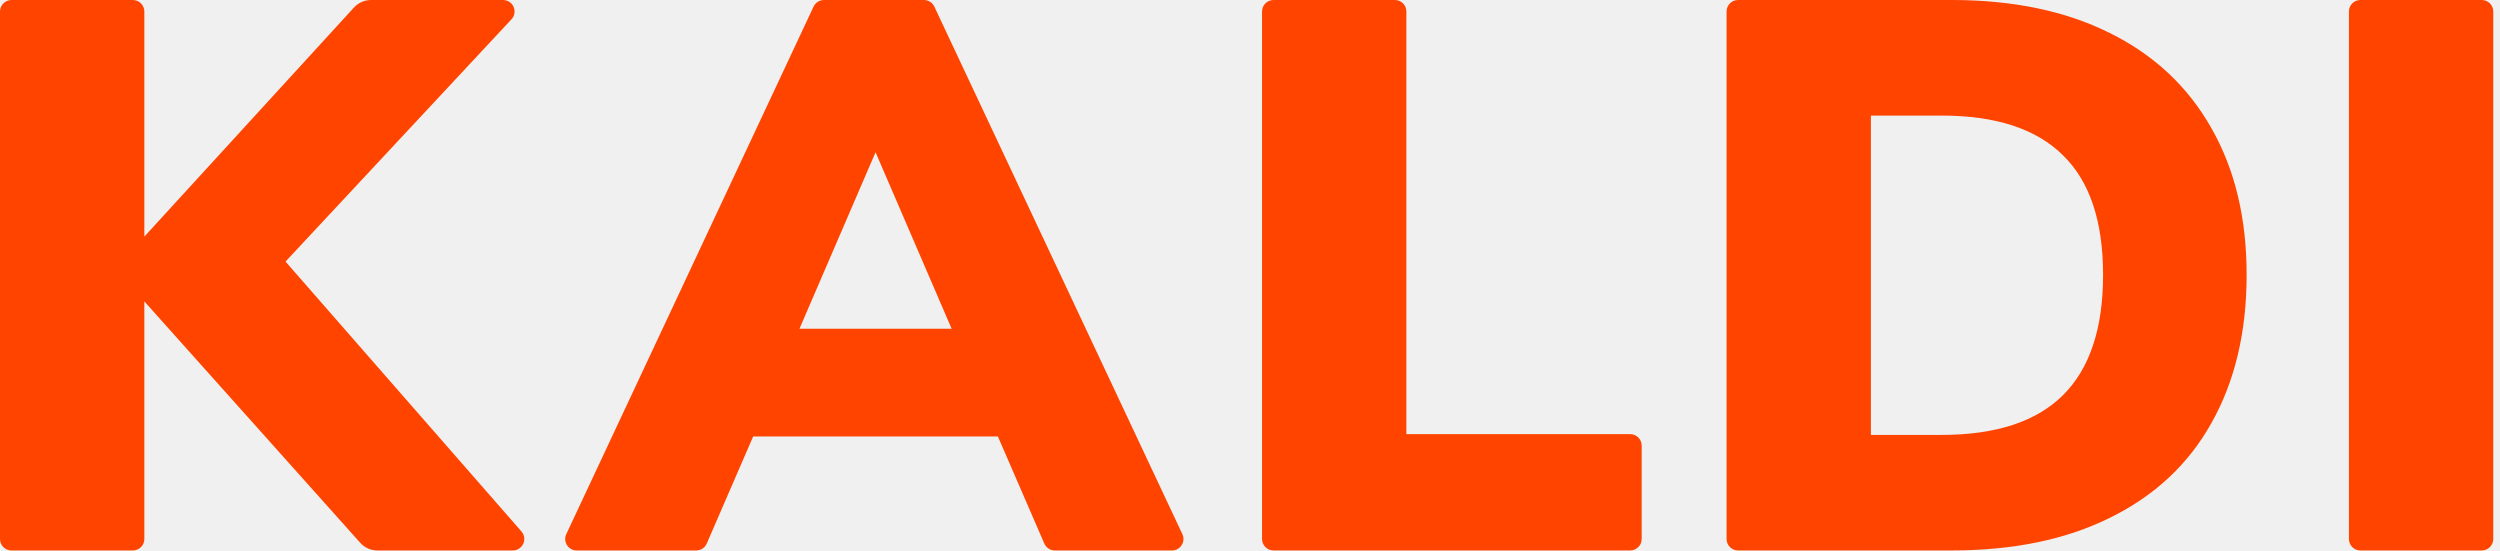
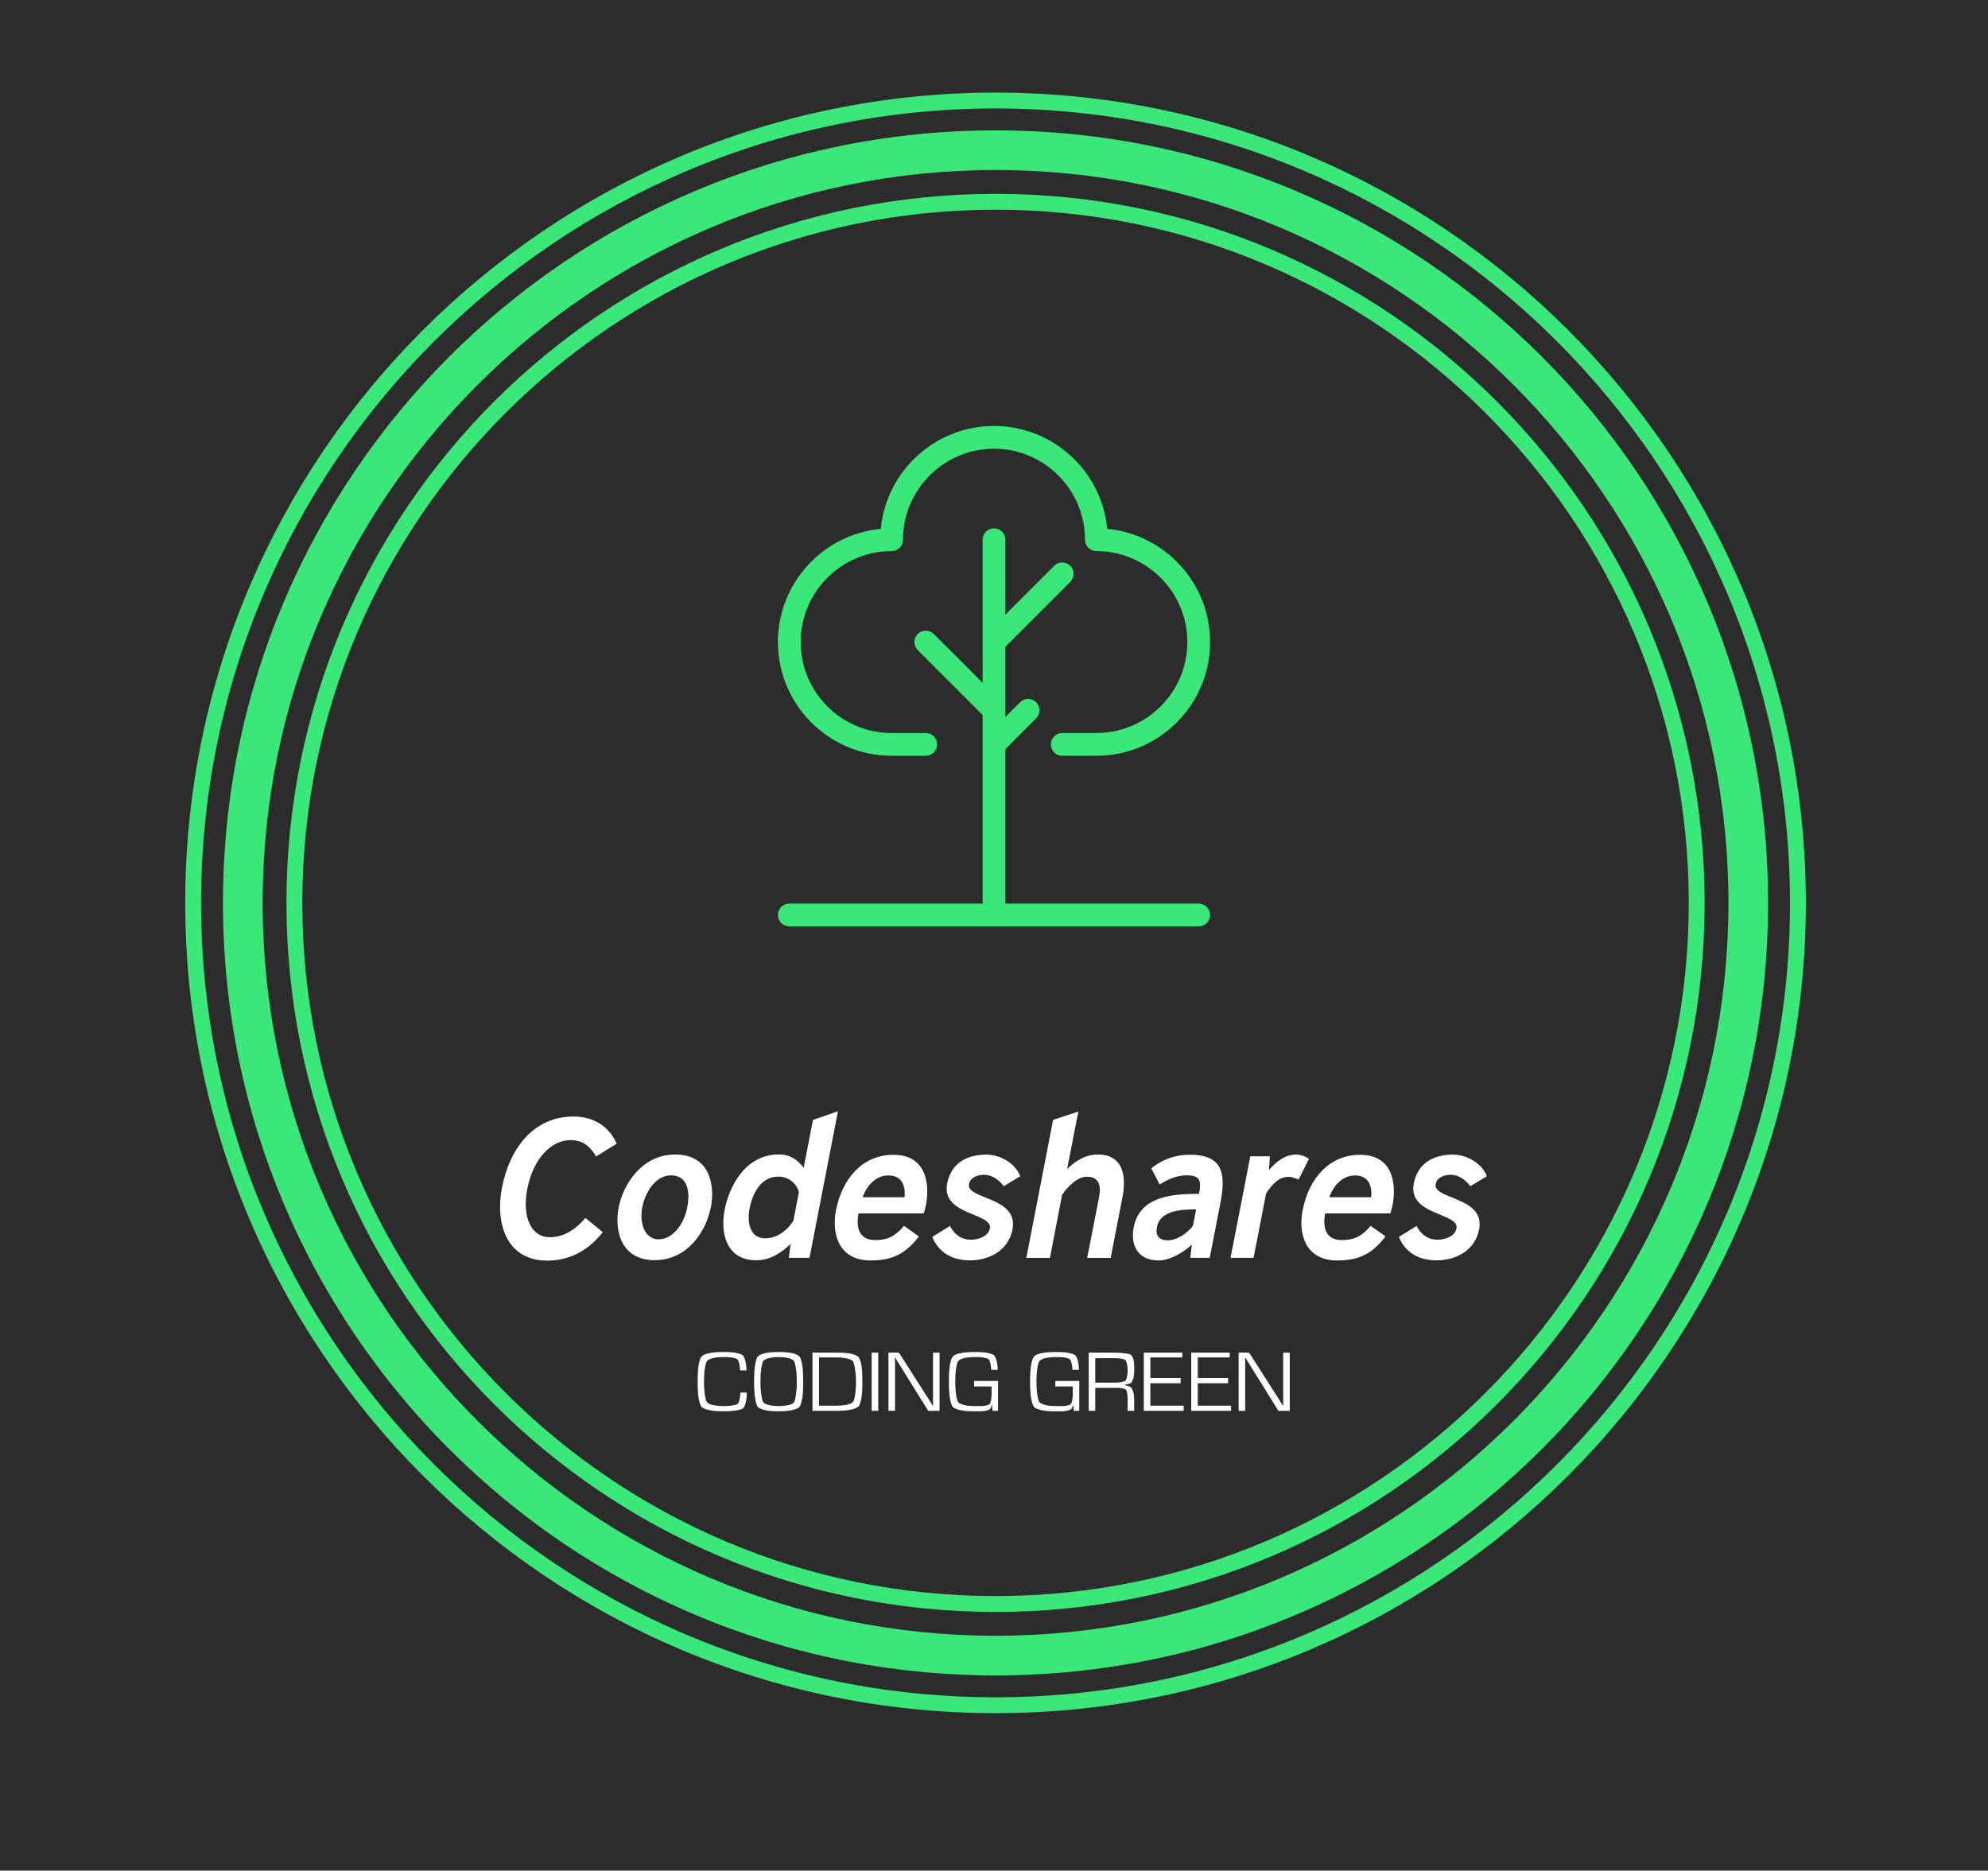
- <svg xmlns="http://www.w3.org/2000/svg" xmlns:xlink="http://www.w3.org/1999/xlink" viewBox="0 0 109 24">
-   <g transform="translate(-1470)">
-     <g style="mix-blend-mode:normal" transform="translate(1470)" fill="#f40">
-       <use xlink:href="#b" style="mix-blend-mode:normal" />
-       <use xlink:href="#c" style="mix-blend-mode:normal" />
-       <use xlink:href="#d" style="mix-blend-mode:normal" />
-       <use xlink:href="#e" style="mix-blend-mode:normal" />
-       <use xlink:href="#f" style="mix-blend-mode:normal" />
+ <svg xmlns="http://www.w3.org/2000/svg" version="1.1" width="3198.675" height="3009.934">
+   <rect fill="#2c2c2c" width="3198.675" height="3009.934" />
+   <g transform="scale(9.933775) translate(10, 10)">
+     <defs id="SvgjsDefs1291" />
+     <g id="SvgjsG1292" featureKey="root" fill="#2c2c2c" />
+     <g id="SvgjsG1293" featureKey="container1" fill="#39e879" transform="matrix(1.284561,0,0,1.284561,20,5)">
+       <defs />
+       <g>
+         <path d="M102.174,199.588c53.8,0,97.413-43.613,97.413-97.413S155.974,4.762,102.174,4.762S4.761,48.375,4.761,102.175    S48.375,199.588,102.174,199.588z M102.174,9.762c50.957,0,92.413,41.457,92.413,92.413s-41.456,92.413-92.413,92.413    c-50.957,0-92.413-41.457-92.413-92.413S51.218,9.762,102.174,9.762z" />
+         <path d="M102.174,191.585c49.38,0,89.41-40.03,89.41-89.41s-40.03-89.41-89.41-89.41c-49.38,0-89.41,40.03-89.41,89.41    S52.794,191.585,102.174,191.585z M102.174,14.765c48.198,0,87.41,39.212,87.41,87.41s-39.212,87.41-87.41,87.41    c-48.198,0-87.41-39.212-87.41-87.41S53.976,14.765,102.174,14.765z" />
+         <path d="M102.174,204.35c56.339,0,102.174-45.835,102.174-102.175S158.513,0,102.174,0C45.835,0,0,45.835,0,102.175    S45.835,204.35,102.174,204.35z M102.174,2c55.236,0,100.174,44.938,100.174,100.175S157.411,202.35,102.174,202.35    C46.938,202.35,2,157.411,2,102.175S46.938,2,102.174,2z" />
+       </g>
+     </g>
+     <g id="SvgjsG1294" featureKey="symbol1" fill="#39e879" transform="matrix(0.9210526,0,0,0.9210526,106.7895,55.31579)">
+       <g>
+         <g>
+           <path d="M84,88H50V60.828l5.414-5.414c0.781-0.781,0.781-2.047,0-2.828c-0.78-0.781-2.048-0.781-2.828,0L50,55.172V42.828    l11.414-11.414c0.781-0.781,0.781-2.047,0-2.828c-0.78-0.781-2.048-0.781-2.828,0L50,37.172V24c0-1.104-0.896-2-2-2s-2,0.896-2,2    v25.172l-8.586-8.586c-0.78-0.781-2.048-0.781-2.828,0c-0.781,0.781-0.781,2.047,0,2.828L46,54.828V88H12c-1.104,0-2,0.896-2,2    s0.896,2,2,2h72c1.104,0,2-0.896,2-2S85.104,88,84,88z" />
+           <path d="M30,62h6c1.104,0,2-0.896,2-2s-0.896-2-2-2h-6c-8.822,0-16-7.178-16-16s7.178-16,16-16c1.104,0,2-0.896,2-2    c0-8.822,7.178-16,16-16s16,7.178,16,16c0,1.104,0.896,2,2,2c8.822,0,16,7.178,16,16s-7.178,16-16,16h-6c-1.104,0-2,0.896-2,2    s0.896,2,2,2h6c11.028,0,20-8.972,20-20c0-10.384-7.955-18.945-18.091-19.91C66.945,11.955,58.384,4,48,4    s-18.945,7.955-19.91,18.09C17.955,23.055,10,31.616,10,42C10,53.028,18.972,62,30,62z" />
+         </g>
+       </g>
+     </g>
+     <g id="SvgjsG1295" featureKey="text1" fill="#ffffff" transform="matrix(1.540793,0,0,1.540793,67.52192,157.3906)">
+       <path d="M2.461 16.191 c0.752 -3.887 3.164 -7.451 7.519 -7.451 c1.475 0 3.496 0.527 4.541 2.852 l-2.178 1.348 c-0.869 -1.533 -1.904 -1.719 -2.695 -1.719 c-2.061 0 -3.936 2.031 -4.531 5.127 c-0.586 3.018 0.459 5.078 2.334 5.078 c1.065 0 2.363 -0.371 3.779 -2.022 l1.826 1.494 c-1.865 2.373 -4.062 2.988 -5.83 2.988 c-4.375 0 -5.488 -4.014 -4.766 -7.695 z M20.234 14.922 c-1.582 0 -2.705 1.69 -3.027 3.35 c-0.342 1.787 0.322 3.379 1.709 3.379 c1.484 0 2.666 -1.562 3.018 -3.359 c0.361 -1.865 -0.078 -3.369 -1.699 -3.369 z M18.506 23.838 c-3.506 0 -4.268 -3.057 -3.779 -5.557 c0.43 -2.236 2.324 -5.547 5.938 -5.547 c3.711 0 4.189 3.301 3.75 5.537 c-0.498 2.559 -2.461 5.566 -5.908 5.566 z M34.785 23.594 l-2.178 0 l0.186 -1.445 c-1.152 1.074 -2.256 1.699 -3.613 1.699 c-3.184 0 -3.779 -2.91 -3.32 -5.283 c0.488 -2.519 2.188 -5.84 5.723 -5.84 c1.152 0 1.924 0.537 2.588 1.406 l0.977 -5.029 l2.627 -0.918 z M33.086 19.717 l0.586 -3.037 c-0.293 -0.957 -1.084 -1.621 -2.178 -1.621 c-1.797 0 -2.686 1.699 -3.008 3.33 c-0.293 1.514 0.039 3.154 1.641 3.154 c1.191 0 2.266 -0.762 2.959 -1.826 z M46.797 18.926 l-6.865 0 c-0.322 1.768 0.273 2.803 1.748 2.803 c1.025 0 1.963 -0.195 3.037 -1.494 l1.572 1.113 c-1.484 1.914 -2.871 2.519 -5.117 2.519 c-3.34 0 -4.082 -2.852 -3.603 -5.273 c0.654 -3.33 2.783 -5.83 6.035 -5.83 c3.34 0 3.887 2.842 3.408 5.361 c-0.029 0.156 -0.068 0.254 -0.215 0.801 z M40.371 17.227 l4.404 0 c0.127 -1.328 -0.352 -2.295 -1.719 -2.295 c-1.27 0 -2.246 1.045 -2.686 2.295 z M47.686 21.396 l1.865 -1.152 c0.391 0.791 1.113 1.445 2.197 1.445 c0.742 0 1.816 -0.312 1.992 -1.172 c0.352 -1.68 -5.146 -1.348 -4.482 -4.746 c0.41 -2.109 2.041 -3.027 4.111 -3.027 c1.426 0 3.018 0.859 3.574 2.266 l-1.738 1.055 c-0.518 -0.693 -1.26 -1.201 -2.061 -1.201 c-0.664 0 -1.445 0.254 -1.592 0.967 c-0.342 1.641 5.244 1.299 4.57 4.785 c-0.42 2.168 -2.393 3.242 -4.473 3.242 c-1.758 0 -3.232 -0.723 -3.965 -2.461 z M63.975 23.604 l1.25 -6.396 c0.225 -1.133 0.039 -2.139 -1.26 -2.139 c-1.055 0 -2.022 1.035 -2.627 1.895 l-1.279 6.641 l-2.481 0 l2.812 -14.512 l2.656 -0.879 l-1.182 6.045 c1.006 -0.957 1.973 -1.523 3.252 -1.523 c2.607 0 3.008 2.227 2.568 4.482 l-1.24 6.387 l-2.471 0 z M75.088 20.234 l0.342 -1.728 c-1.309 0 -3.769 0.01 -4.121 1.846 c-0.176 0.908 0.205 1.406 1.152 1.406 c0.928 0 2.012 -0.723 2.627 -1.523 z M76.855 23.594 l-2.041 0 s0.127 -1.162 0.176 -1.397 c-0.889 0.791 -2.236 1.67 -3.496 1.67 c-2.119 0 -3.018 -1.504 -2.627 -3.496 c0.664 -3.408 4.394 -3.486 6.865 -3.506 c0.273 -1.406 0.098 -1.943 -1.299 -1.943 c-0.918 0 -1.719 0.283 -2.842 0.957 l-0.879 -1.69 c1.328 -1.065 2.715 -1.435 4.053 -1.435 c3.867 0 3.711 2.5 3.164 5.332 z M87.285 13.194 l-1.084 2.168 c-0.479 -0.186 -0.801 -0.283 -1.025 -0.283 c-0.977 0 -1.68 0.645 -2.393 1.748 l-1.318 6.768 l-2.422 0 l2.08 -10.674 l2.061 0 l-0.098 1.426 c0.762 -0.801 1.484 -1.494 2.695 -1.611 c0.449 -0.039 1.084 0.137 1.504 0.459 z M95.85 18.926 l-6.865 0 c-0.322 1.768 0.273 2.803 1.748 2.803 c1.025 0 1.963 -0.195 3.037 -1.494 l1.572 1.113 c-1.484 1.914 -2.871 2.519 -5.117 2.519 c-3.34 0 -4.082 -2.852 -3.603 -5.273 c0.654 -3.33 2.783 -5.83 6.035 -5.83 c3.34 0 3.887 2.842 3.408 5.361 c-0.029 0.156 -0.068 0.254 -0.215 0.801 z M89.424 17.227 l4.404 0 c0.127 -1.328 -0.352 -2.295 -1.719 -2.295 c-1.27 0 -2.246 1.045 -2.686 2.295 z M96.738 21.396 l1.865 -1.152 c0.391 0.791 1.113 1.445 2.197 1.445 c0.742 0 1.816 -0.312 1.992 -1.172 c0.352 -1.68 -5.146 -1.348 -4.482 -4.746 c0.41 -2.109 2.041 -3.027 4.111 -3.027 c1.426 0 3.018 0.859 3.574 2.266 l-1.738 1.055 c-0.518 -0.693 -1.26 -1.201 -2.061 -1.201 c-0.664 0 -1.445 0.254 -1.592 0.967 c-0.342 1.641 5.244 1.299 4.57 4.785 c-0.42 2.168 -2.393 3.242 -4.473 3.242 c-1.758 0 -3.232 -0.723 -3.965 -2.461 z" />
+     </g>
+     <g id="SvgjsG1296" featureKey="text3" fill="#ffffff" transform="matrix(0.8294758,0,0,0.8294758,102.3198,201.9329)">
+       <path d="M9.16 16.44 l1.26 0 c0 0.82 -0.1 1.82 -0.44 2.64 c-0.08 0.18 -0.14 0.3 -0.24 0.4 c-0.1 0.08 -0.22 0.14 -0.44 0.22 c-1.1 0.36 -2.5 0.4 -3.44 0.4 c-1.1 0 -2.56 -0.04 -3.78 -0.54 c-0.24 -0.1 -0.36 -0.18 -0.5 -0.32 c-0.1 -0.14 -0.18 -0.28 -0.28 -0.52 c-0.48 -1.42 -0.48 -3.32 -0.48 -4.4 c0 -1.12 0 -3 0.48 -4.4 c0.1 -0.26 0.18 -0.38 0.28 -0.52 c0.14 -0.14 0.26 -0.2 0.5 -0.34 c1.16 -0.52 2.82 -0.54 3.78 -0.54 c0.86 0 2.3 0 3.38 0.42 c0.22 0.08 0.34 0.16 0.44 0.26 c0.08 0.08 0.16 0.22 0.24 0.4 c0.32 0.78 0.42 1.72 0.44 2.52 l-1.26 0 c-0.02 -0.72 -0.12 -1.44 -0.36 -1.94 c-0.06 -0.1 -0.1 -0.18 -0.16 -0.24 s-0.16 -0.1 -0.32 -0.16 c-0.56 -0.22 -1.5 -0.28 -2.4 -0.28 c-1.06 0 -2.16 0.14 -2.82 0.48 c-0.18 0.1 -0.28 0.18 -0.36 0.26 c-0.08 0.1 -0.14 0.2 -0.22 0.46 c-0.3 0.88 -0.4 2.24 -0.4 3.6 s0.12 2.7 0.38 3.6 c0.08 0.24 0.16 0.36 0.24 0.46 s0.18 0.18 0.36 0.26 c0.66 0.32 1.76 0.46 2.82 0.46 c0.94 0 1.88 -0.1 2.46 -0.28 c0.16 -0.06 0.24 -0.08 0.32 -0.14 s0.12 -0.16 0.18 -0.26 c0.22 -0.54 0.32 -1.22 0.34 -1.96 z M19.26 18.64 c0.18 -0.1 0.28 -0.18 0.36 -0.28 c0.1 -0.14 0.12 -0.24 0.18 -0.42 c0.26 -0.96 0.38 -2.28 0.38 -3.64 s-0.12 -2.72 -0.38 -3.62 c-0.08 -0.26 -0.12 -0.34 -0.18 -0.44 c-0.08 -0.08 -0.18 -0.16 -0.36 -0.26 c-0.62 -0.34 -1.62 -0.48 -2.64 -0.48 c-0.98 0 -1.98 0.16 -2.62 0.48 c-0.16 0.1 -0.26 0.18 -0.34 0.26 c-0.08 0.1 -0.12 0.18 -0.2 0.44 c-0.26 0.9 -0.38 2.26 -0.38 3.62 s0.12 2.68 0.38 3.64 c0.06 0.18 0.12 0.32 0.2 0.42 s0.18 0.18 0.32 0.26 c0.66 0.32 1.66 0.46 2.64 0.46 c1.02 0 2.02 -0.14 2.64 -0.44 z M20.22 19.56 c-1.16 0.5 -2.52 0.54 -3.6 0.54 c-0.98 0 -2.46 -0.04 -3.56 -0.54 c-0.26 -0.1 -0.4 -0.18 -0.5 -0.32 s-0.18 -0.28 -0.26 -0.52 c-0.42 -1.42 -0.46 -3.3 -0.46 -4.4 c0 -1.12 0.02 -2.98 0.46 -4.4 c0.08 -0.26 0.16 -0.38 0.26 -0.52 c0.14 -0.14 0.24 -0.2 0.5 -0.34 c1.06 -0.52 2.72 -0.54 3.56 -0.54 c0.94 0 2.5 0.02 3.6 0.54 c0.24 0.14 0.34 0.2 0.48 0.34 c0.1 0.14 0.18 0.26 0.26 0.52 c0.48 1.4 0.46 3.28 0.46 4.4 c0 1.08 0.02 2.98 -0.46 4.4 c-0.08 0.24 -0.16 0.38 -0.26 0.52 s-0.24 0.22 -0.48 0.32 z M27.94 20 l-4.7 0 l0 -11.36 l4.7 0 c1 0 2.62 0 3.78 0.52 c0.26 0.14 0.4 0.22 0.5 0.32 c0.1 0.14 0.18 0.26 0.28 0.52 c0.52 1.32 0.48 3.28 0.48 4.32 c0 1.06 0.04 2.92 -0.48 4.32 c-0.08 0.22 -0.14 0.38 -0.28 0.52 c-0.1 0.1 -0.24 0.18 -0.5 0.32 c-1.18 0.48 -2.68 0.52 -3.78 0.52 z M24.52 19 l3.42 0 c1.06 0 2.18 -0.14 2.8 -0.44 c0.22 -0.1 0.32 -0.18 0.4 -0.28 s0.14 -0.22 0.2 -0.4 c0.3 -0.94 0.4 -2.24 0.4 -3.58 s-0.16 -2.66 -0.42 -3.54 c-0.08 -0.24 -0.12 -0.36 -0.18 -0.44 c-0.08 -0.1 -0.18 -0.18 -0.4 -0.28 c-0.62 -0.32 -1.74 -0.46 -2.8 -0.46 l-3.42 0 l0 9.42 z M34.8 8.64 l1.28 0 l0 11.36 l-1.28 0 l0 -11.36 z M46.74 19.02 l0.04 0 l0 -0.84 l0 -9.54 l1.28 0 l0 11.36 l-2.22 0 l-5.96 -9.58 c-0.18 -0.26 -0.32 -0.54 -0.48 -0.84 l-0.06 0 c0 0.3 0.02 0.6 0.02 0.84 l0 9.58 l-1.28 0 l0 -11.36 l2.04 0 l6.1 9.54 c0.18 0.3 0.34 0.58 0.52 0.84 z M57.62 18.82 c0.1 -0.04 0.16 -0.08 0.2 -0.12 c0.06 -0.06 0.08 -0.12 0.14 -0.26 c0.16 -0.42 0.26 -1.06 0.26 -1.68 l0 -1.52 l-3.42 0 l0 -1.06 l4.68 0 l0 5.82 l-1.08 0 l-0.12 -1.12 l-0.06 0 c-0.02 0.14 -0.06 0.28 -0.1 0.4 c-0.06 0.16 -0.1 0.26 -0.16 0.32 s-0.14 0.12 -0.26 0.18 c-0.72 0.34 -1.52 0.32 -2.3 0.32 c-1.4 0 -2.94 0.04 -4.26 -0.54 c-0.24 -0.1 -0.4 -0.18 -0.5 -0.32 s-0.18 -0.28 -0.28 -0.54 c-0.48 -1.38 -0.48 -3.3 -0.48 -4.38 c0 -1.12 0 -3 0.48 -4.4 c0.1 -0.26 0.18 -0.38 0.28 -0.52 c0.14 -0.14 0.26 -0.22 0.52 -0.36 c1.14 -0.48 2.8 -0.52 3.76 -0.52 c0.86 0 2.3 0 3.38 0.42 c0.22 0.08 0.34 0.16 0.44 0.26 c0.08 0.08 0.16 0.22 0.24 0.4 c0.32 0.72 0.42 1.62 0.44 2.4 l-1.28 0 c-0.02 -0.7 -0.12 -1.34 -0.34 -1.82 c-0.06 -0.1 -0.1 -0.18 -0.16 -0.24 s-0.16 -0.1 -0.32 -0.16 c-0.56 -0.22 -1.5 -0.28 -2.4 -0.28 c-1.06 0 -2.16 0.14 -2.82 0.48 c-0.18 0.1 -0.28 0.18 -0.36 0.26 c-0.08 0.1 -0.14 0.2 -0.22 0.42 c-0.3 0.94 -0.4 2.28 -0.4 3.64 s0.1 2.68 0.4 3.62 c0.08 0.22 0.14 0.34 0.22 0.44 c0.08 0.08 0.18 0.16 0.36 0.24 c0.98 0.48 2.22 0.48 3.24 0.48 c0.78 0 1.56 0.04 2.28 -0.26 z  M73.48 18.82 c0.1 -0.04 0.16 -0.08 0.2 -0.12 c0.06 -0.06 0.08 -0.12 0.14 -0.26 c0.16 -0.42 0.26 -1.06 0.26 -1.68 l0 -1.52 l-3.42 0 l0 -1.06 l4.68 0 l0 5.82 l-1.08 0 l-0.12 -1.12 l-0.06 0 c-0.02 0.14 -0.06 0.28 -0.1 0.4 c-0.06 0.16 -0.1 0.26 -0.16 0.32 s-0.14 0.12 -0.26 0.18 c-0.72 0.34 -1.52 0.32 -2.3 0.32 c-1.4 0 -2.94 0.04 -4.26 -0.54 c-0.24 -0.1 -0.4 -0.18 -0.5 -0.32 s-0.18 -0.28 -0.28 -0.54 c-0.48 -1.38 -0.48 -3.3 -0.48 -4.38 c0 -1.12 0 -3 0.48 -4.4 c0.1 -0.26 0.18 -0.38 0.28 -0.52 c0.14 -0.14 0.26 -0.22 0.52 -0.36 c1.14 -0.48 2.8 -0.52 3.76 -0.52 c0.86 0 2.3 0 3.38 0.42 c0.22 0.08 0.34 0.16 0.44 0.26 c0.08 0.08 0.16 0.22 0.24 0.4 c0.32 0.72 0.42 1.62 0.44 2.4 l-1.28 0 c-0.02 -0.7 -0.12 -1.34 -0.34 -1.82 c-0.06 -0.1 -0.1 -0.18 -0.16 -0.24 s-0.16 -0.1 -0.32 -0.16 c-0.56 -0.22 -1.5 -0.28 -2.4 -0.28 c-1.06 0 -2.16 0.14 -2.82 0.48 c-0.18 0.1 -0.28 0.18 -0.36 0.26 c-0.08 0.1 -0.14 0.2 -0.22 0.42 c-0.3 0.94 -0.4 2.28 -0.4 3.64 s0.1 2.68 0.4 3.62 c0.08 0.22 0.14 0.34 0.22 0.44 c0.08 0.08 0.18 0.16 0.36 0.24 c0.98 0.48 2.22 0.48 3.24 0.48 c0.78 0 1.56 0.04 2.28 -0.26 z M84.22 14.94 l0 0.06 c0.22 0.06 0.4 0.08 0.64 0.16 c0.24 0.06 0.32 0.1 0.46 0.18 c0.1 0.08 0.2 0.16 0.28 0.3 c0.34 0.62 0.46 1.32 0.46 2.1 l0 2.26 l-1.28 0 l0 -2.26 c0 -0.58 -0.06 -1.18 -0.2 -1.6 c-0.02 -0.1 -0.08 -0.18 -0.14 -0.24 c-0.02 -0.04 -0.08 -0.08 -0.18 -0.14 c-0.4 -0.16 -0.92 -0.24 -1.46 -0.24 l-4.34 0 l0 4.48 l-1.28 0 l0 -11.36 l4.84 0 c1.1 0 2.16 0.08 2.96 0.26 c0.18 0.06 0.28 0.08 0.42 0.16 c0.1 0.08 0.16 0.12 0.24 0.26 c0.48 0.68 0.42 2.04 0.42 2.56 c0 0.56 0.04 1.62 -0.42 2.4 c-0.08 0.16 -0.14 0.24 -0.24 0.3 c-0.08 0.06 -0.24 0.12 -0.42 0.18 c-0.26 0.08 -0.52 0.12 -0.76 0.18 z M84.48 10.3 c-0.06 -0.1 -0.08 -0.16 -0.14 -0.22 c-0.08 -0.06 -0.18 -0.1 -0.3 -0.14 c-0.48 -0.16 -1.16 -0.22 -1.86 -0.22 l-3.72 0 l0 4.78 l3.72 0 c0.7 0 1.38 -0.06 1.88 -0.24 c0.14 -0.04 0.22 -0.08 0.28 -0.12 c0.06 -0.06 0.08 -0.1 0.16 -0.24 c0.22 -0.54 0.28 -1.3 0.28 -1.8 c0 -0.48 -0.06 -1.22 -0.3 -1.8 z M89.22 13.6 l5.92 0 l0 1.02 l-5.92 0 l0 4.38 l6.5 0 l0 1 l-7.78 0 l0 -11.36 l7.52 0 l0 0.94 l-6.24 0 l0 4.02 z M98.48 13.6 l5.92 0 l0 1.02 l-5.92 0 l0 4.38 l6.5 0 l0 1 l-7.78 0 l0 -11.36 l7.52 0 l0 0.94 l-6.24 0 l0 4.02 z M115.12 19.02 l0.04 0 l0 -0.84 l0 -9.54 l1.28 0 l0 11.36 l-2.22 0 l-5.96 -9.58 c-0.18 -0.26 -0.32 -0.54 -0.48 -0.84 l-0.06 0 c0 0.3 0.02 0.6 0.02 0.84 l0 9.58 l-1.28 0 l0 -11.36 l2.04 0 l6.1 9.54 c0.18 0.3 0.34 0.58 0.52 0.84 z" />
    </g>
  </g>
-   <defs>
-     <path id="b" d="M22.735 23.171c.283.323.053.829-.376.829h-5.907c-.285 0-.556-.121-.745-.333l-9.414-10.526v10.36c0 .276-.224.5-.5.5h-5.293c-.276 0-.5-.224-.5-.5v-23c0-.276.224-.5.5-.5h5.293c.276 0 .5.224.5.5v9.815l9.141-9.99c.19-.207.457-.325.738-.325h5.762c.437 0 .664.521.366.841l-9.851 10.563 10.287 11.767z" />
-     <path id="c" d="M45.991 24c-.199 0-.38-.118-.459-.301l-2.024-4.669h-10.67l-2.024 4.669c-.079.183-.259.301-.459.301h-5.212c-.366 0-.608-.381-.453-.712l10.782-23c.082-.176.259-.288.453-.288h4.358c.194 0 .37.112.453.287l10.815 23c.156.332-.086.713-.452.713h-5.108zm-11.135-9.668h6.635l-3.317-7.694-3.317 7.694z" />
-     <path id="d" d="M55.525 24c-.276 0-.5-.224-.5-.5v-23c0-.276.224-.5.5-.5h5.293c.276 0 .5.224.5.5v18.428h9.759c.276 0 .5.224.5.5v4.072c0 .276-.224.5-.5.5h-15.552z" />
-     <path id="e" d="M75.279.5c0-.276.224-.5.5-.5h9.315c2.667 0 4.959.477 6.874 1.43 1.938.953 3.42 2.338 4.446 4.153 1.026 1.793 1.539 3.926 1.539 6.4 0 2.496-.513 4.652-1.539 6.468-1.003 1.793-2.474 3.166-4.412 4.119-1.915.953-4.218 1.43-6.908 1.43h-9.315c-.276 0-.5-.224-.5-.5v-23zm9.37 18.462c2.371 0 4.138-.579 5.301-1.736 1.163-1.157 1.744-2.905 1.744-5.242 0-2.338-.581-4.074-1.744-5.209-1.163-1.157-2.93-1.736-5.301-1.736h-3.078v13.923h3.078z" />
-     <path id="f" d="M102.913 24c-.276 0-.5-.224-.5-.5v-23c0-.276.224-.5.5-.5h5.293c.276 0 .5.224.5.5v23c0 .276-.224.5-.5.5h-5.293z" />
-   </defs>
</svg>
